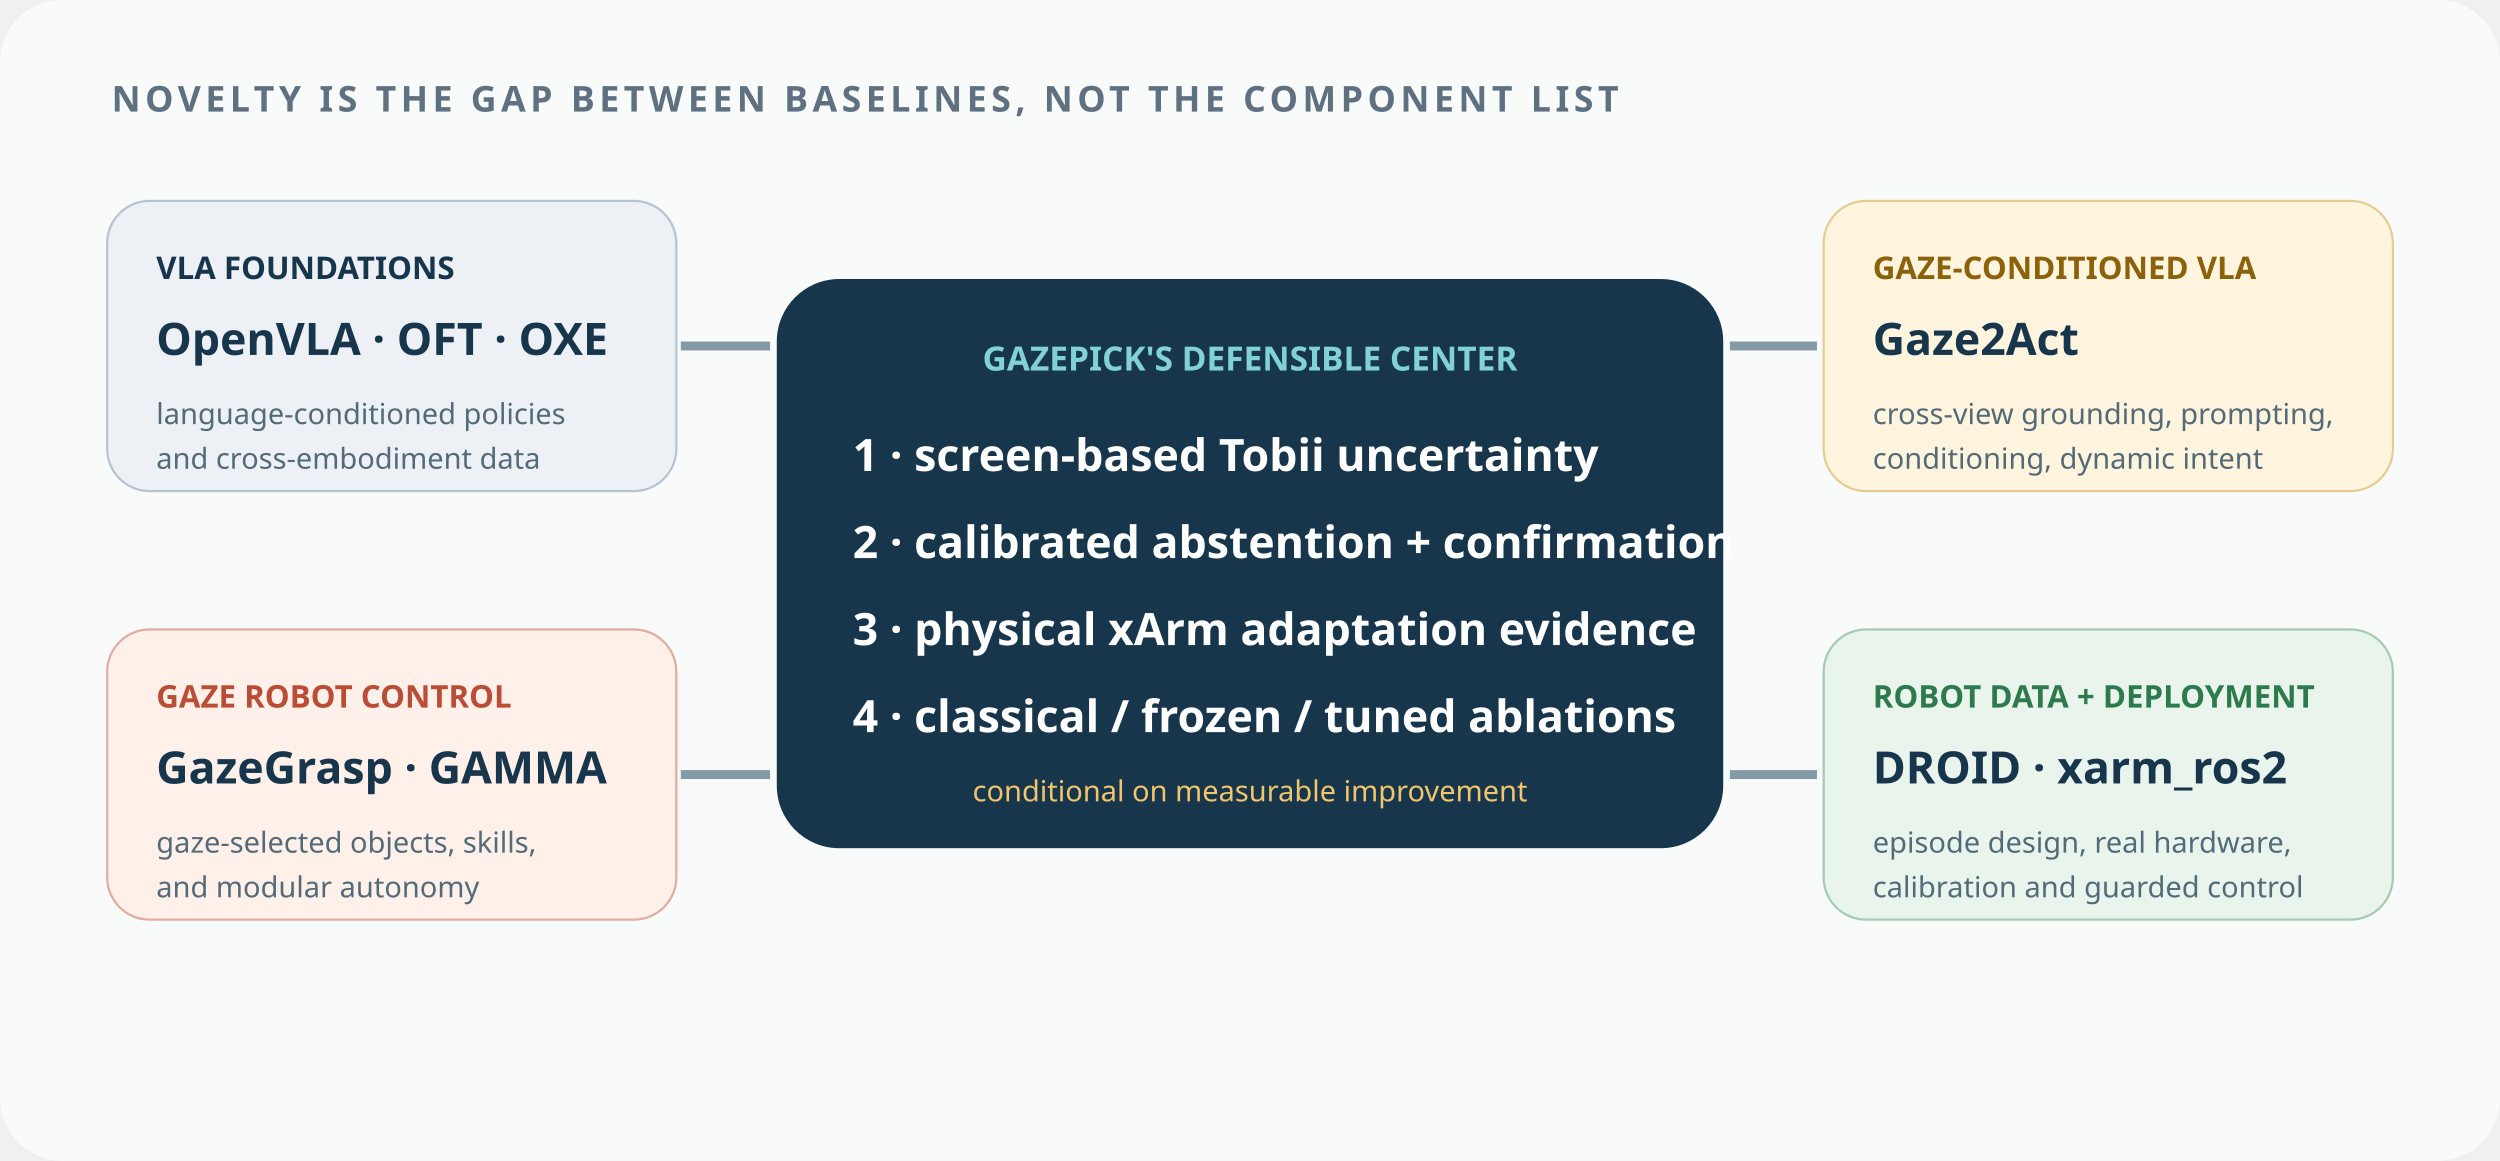
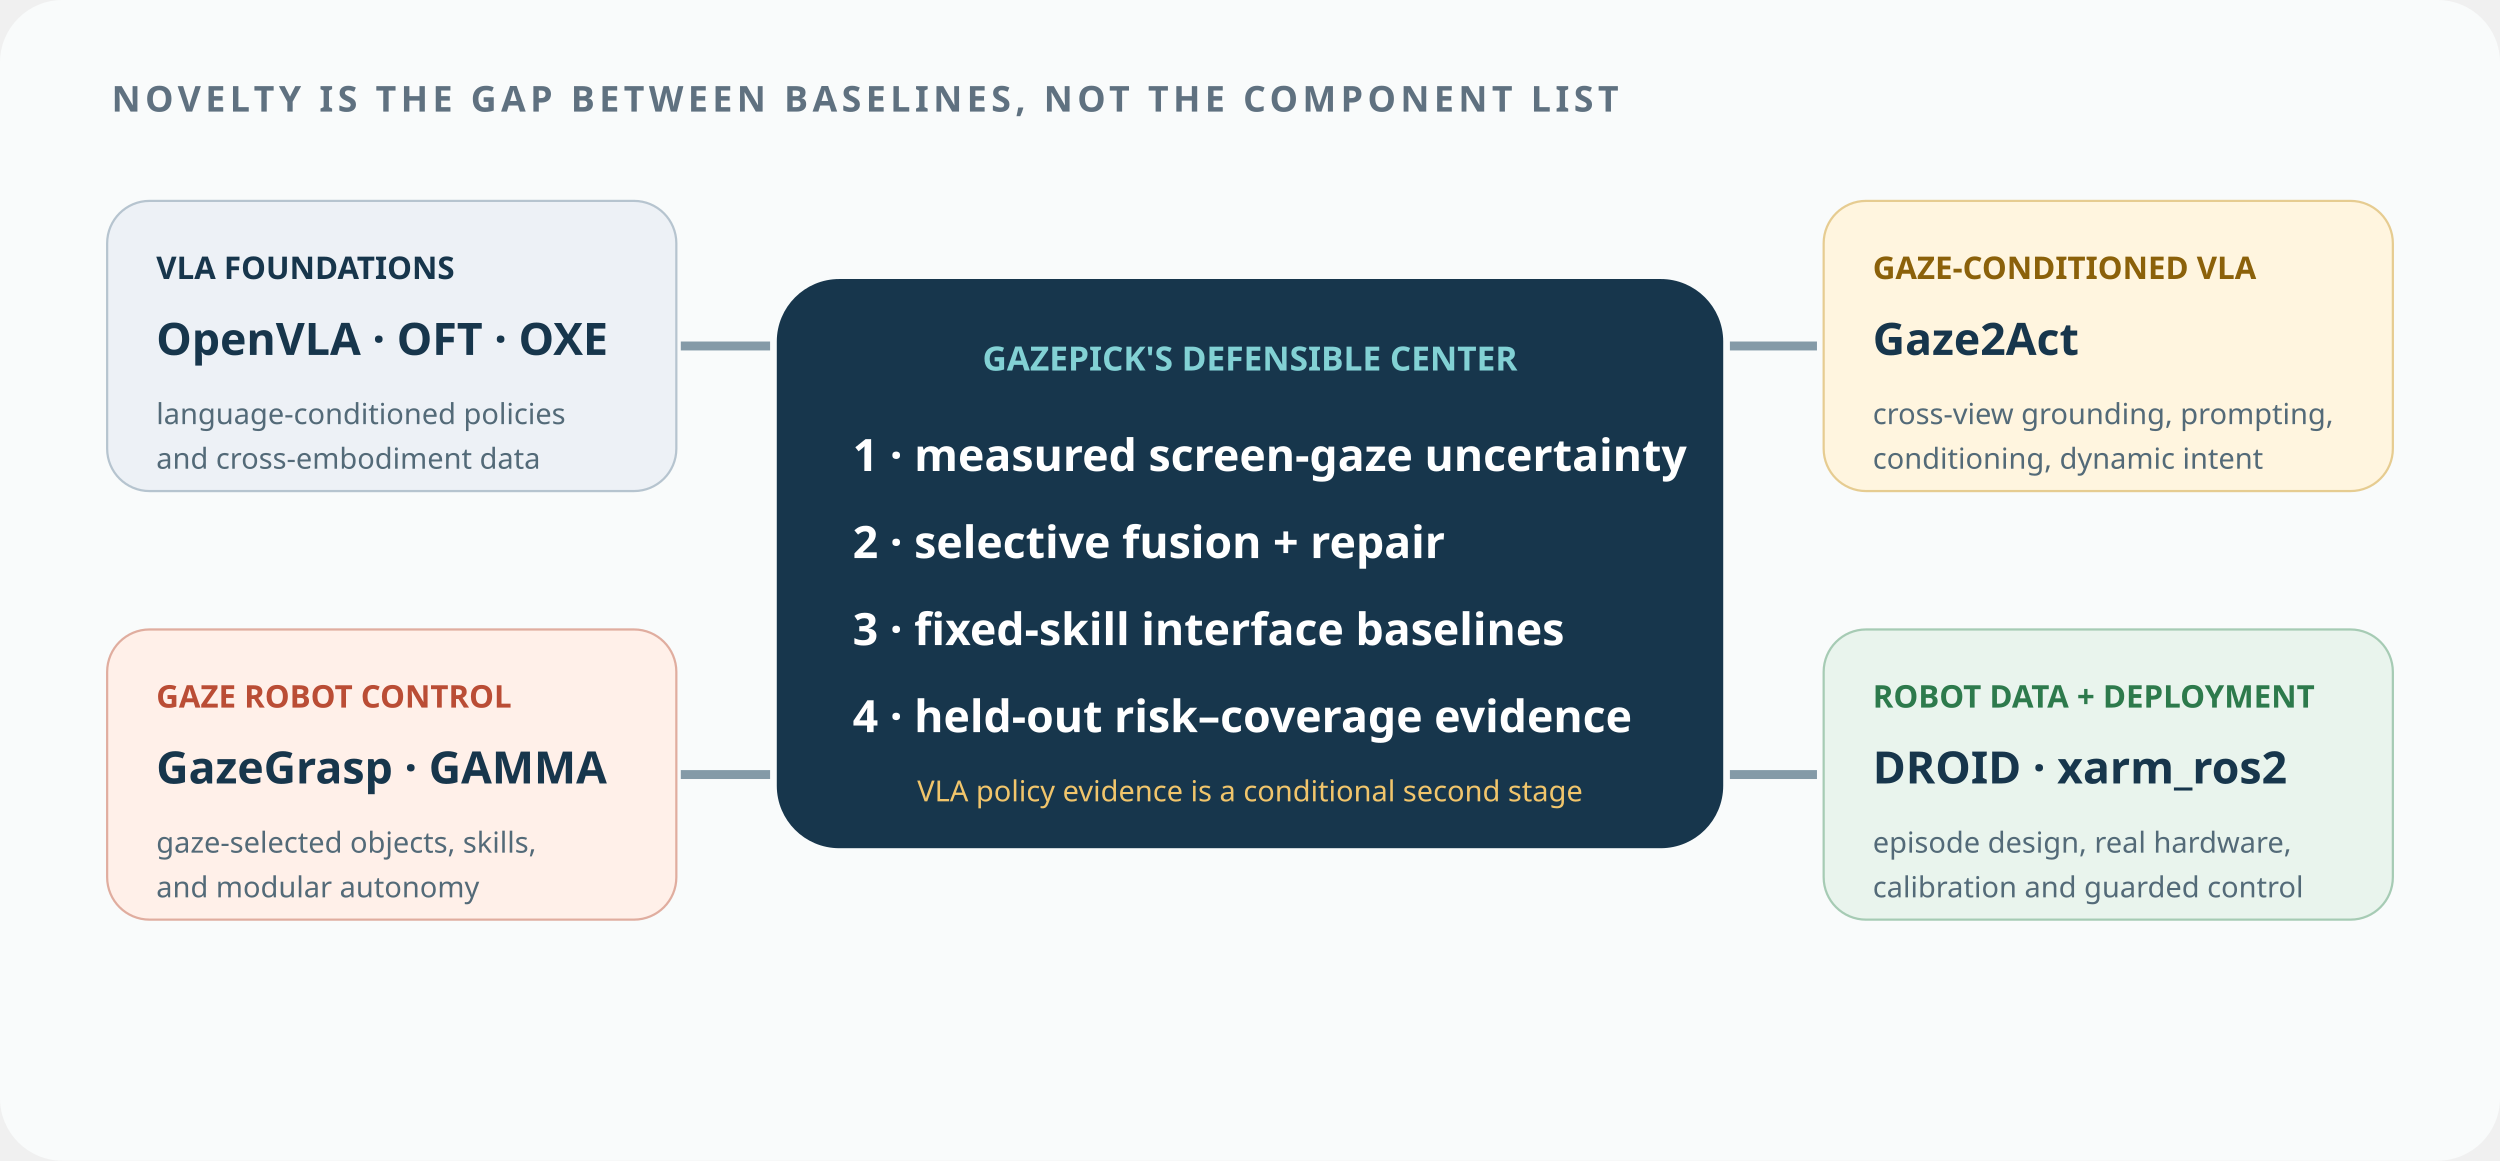
<svg xmlns="http://www.w3.org/2000/svg" viewBox="0 0 1120 520" role="img" aria-labelledby="title desc">
  <rect width="1120" height="520" rx="28" fill="#f9fbfb" />
  <g font-family="system-ui">
    <text x="50" y="50" fill="#5f7180" font-size="16" font-weight="800" letter-spacing="2">NOVELTY IS THE GAP BETWEEN BASELINES, NOT THE COMPONENT LIST</text>
    <g transform="translate(48 90)">
      <rect width="255" height="130" rx="19" fill="#edf1f6" stroke="#b6c4cf" />
      <text x="22" y="35" fill="#17364c" font-size="14" font-weight="850">VLA FOUNDATIONS</text>
      <text x="22" y="69" fill="#17364c" font-size="20" font-weight="800">OpenVLA · OFT · OXE</text>
      <text x="22" y="100" fill="#536a78" font-size="13">language-conditioned policies</text>
      <text x="22" y="120" fill="#536a78" font-size="13">and cross-embodiment data</text>
    </g>
    <g transform="translate(48 282)">
      <rect width="255" height="130" rx="19" fill="#fff0e9" stroke="#e0ad9f" />
      <text x="22" y="35" fill="#ba4d35" font-size="14" font-weight="850">GAZE ROBOT CONTROL</text>
      <text x="22" y="69" fill="#17364c" font-size="20" font-weight="800">GazeGrasp · GAMMA</text>
      <text x="22" y="100" fill="#536a78" font-size="13">gaze-selected objects, skills,</text>
      <text x="22" y="120" fill="#536a78" font-size="13">and modular autonomy</text>
    </g>
    <g transform="translate(817 90)">
      <rect width="255" height="130" rx="19" fill="#fff5df" stroke="#e6cc91" />
      <text x="22" y="35" fill="#8b610a" font-size="14" font-weight="850">GAZE-CONDITIONED VLA</text>
      <text x="22" y="69" fill="#17364c" font-size="20" font-weight="800">Gaze2Act</text>
      <text x="22" y="100" fill="#536a78" font-size="13">cross-view grounding, prompting,</text>
      <text x="22" y="120" fill="#536a78" font-size="13">conditioning, dynamic intent</text>
    </g>
    <g transform="translate(817 282)">
      <rect width="255" height="130" rx="19" fill="#e9f4ed" stroke="#a6cbb4" />
      <text x="22" y="35" fill="#2d7a4c" font-size="14" font-weight="850">ROBOT DATA + DEPLOYMENT</text>
      <text x="22" y="69" fill="#17364c" font-size="20" font-weight="800">DROID · xarm_ros2</text>
      <text x="22" y="100" fill="#536a78" font-size="13">episode design, real hardware,</text>
      <text x="22" y="120" fill="#536a78" font-size="13">calibration and guarded control</text>
    </g>
    <rect x="348" y="125" width="424" height="255" rx="28" fill="#17364c" />
    <text x="560" y="166" fill="#82d1d4" text-anchor="middle" font-size="15" font-weight="850">GAZEPICK'S DEFENSIBLE CENTER</text>
-     <text x="382" y="211" fill="white" font-size="20" font-weight="800">1 · screen-based Tobii uncertainty</text>
-     <text x="382" y="250" fill="white" font-size="20" font-weight="800">2 · calibrated abstention + confirmation</text>
-     <text x="382" y="289" fill="white" font-size="20" font-weight="800">3 · physical xArm adaptation evidence</text>
-     <text x="382" y="328" fill="white" font-size="20" font-weight="800">4 · classical / frozen / tuned ablations</text>
-     <text x="560" y="359" fill="#f1c56b" text-anchor="middle" font-size="13">conditional on measurable improvement</text>
+     <text x="382" y="211" fill="white" font-size="20" font-weight="800">1 · measured screen-gaze uncertainty</text>
+     <text x="382" y="250" fill="white" font-size="20" font-weight="800">2 · selective fusion + repair</text>
+     <text x="382" y="289" fill="white" font-size="20" font-weight="800">3 · fixed-skill interface baselines</text>
+     <text x="382" y="328" fill="white" font-size="20" font-weight="800">4 · held-out risk–coverage evidence</text>
+     <text x="560" y="359" fill="#f1c56b" text-anchor="middle" font-size="13">VLA policy evidence is a conditional second stage</text>
    <path d="M305 155h40M305 347h40M775 155h39M775 347h39" stroke="#849aa7" stroke-width="4" />
  </g>
</svg>
